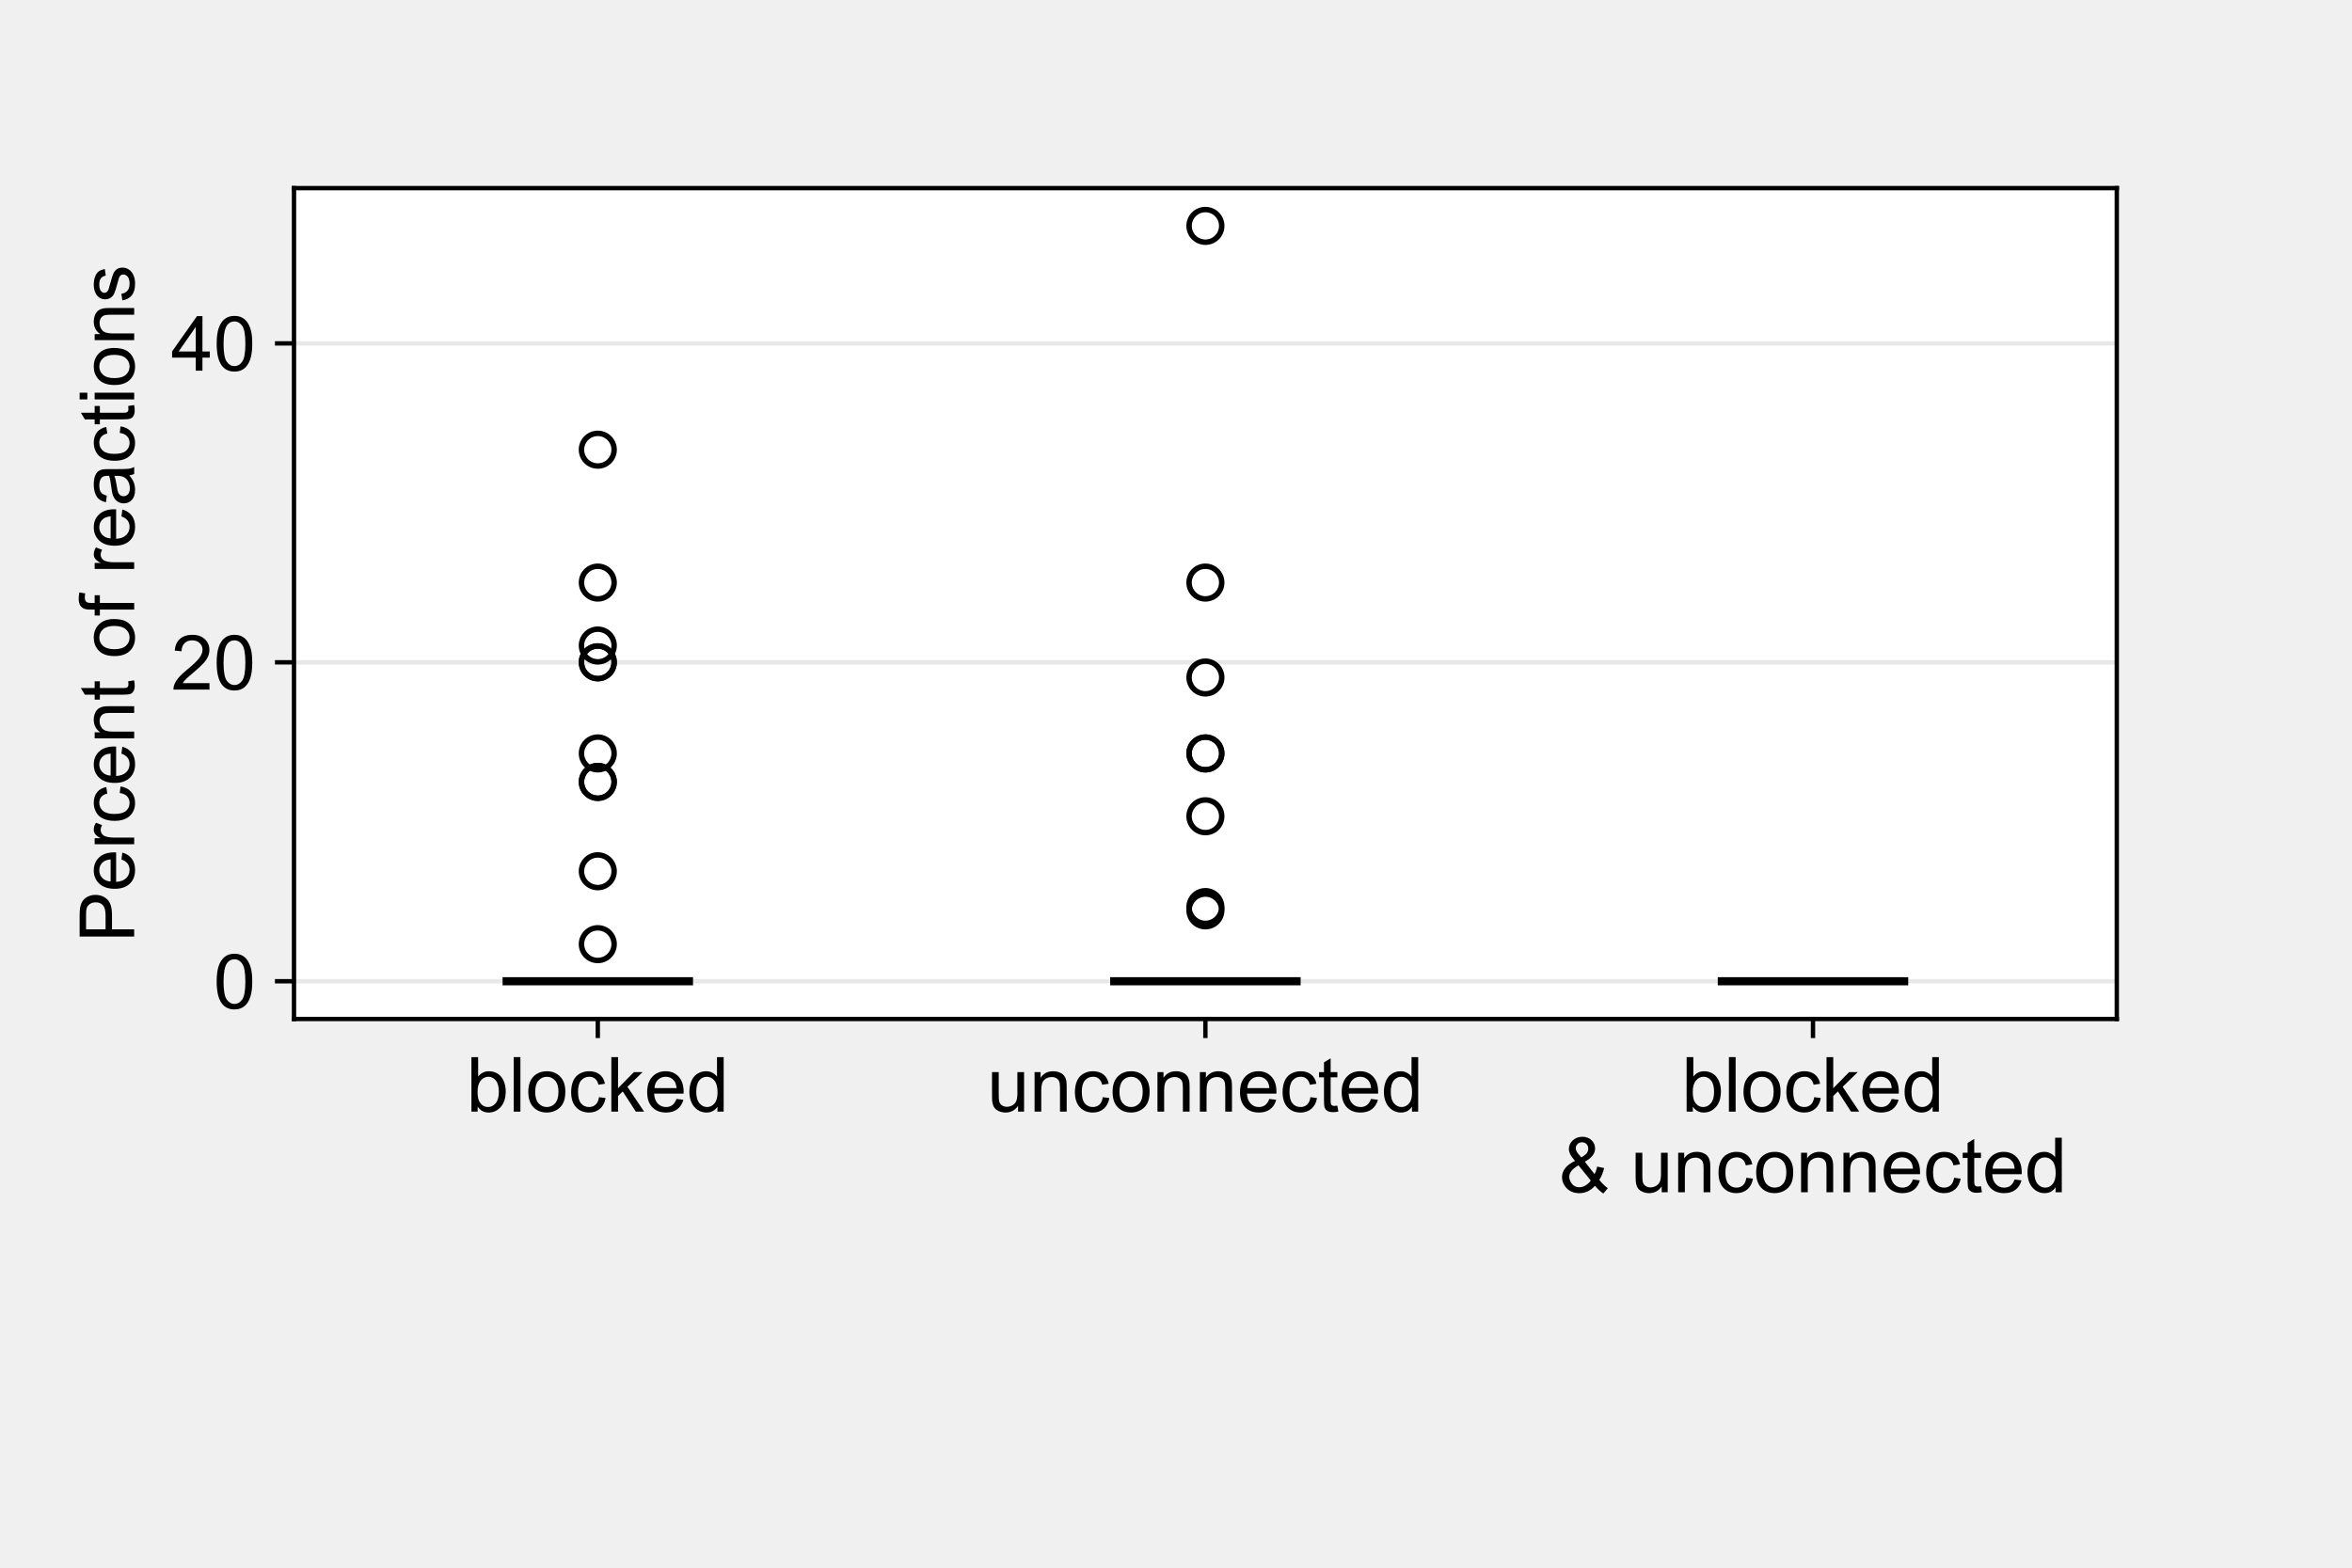
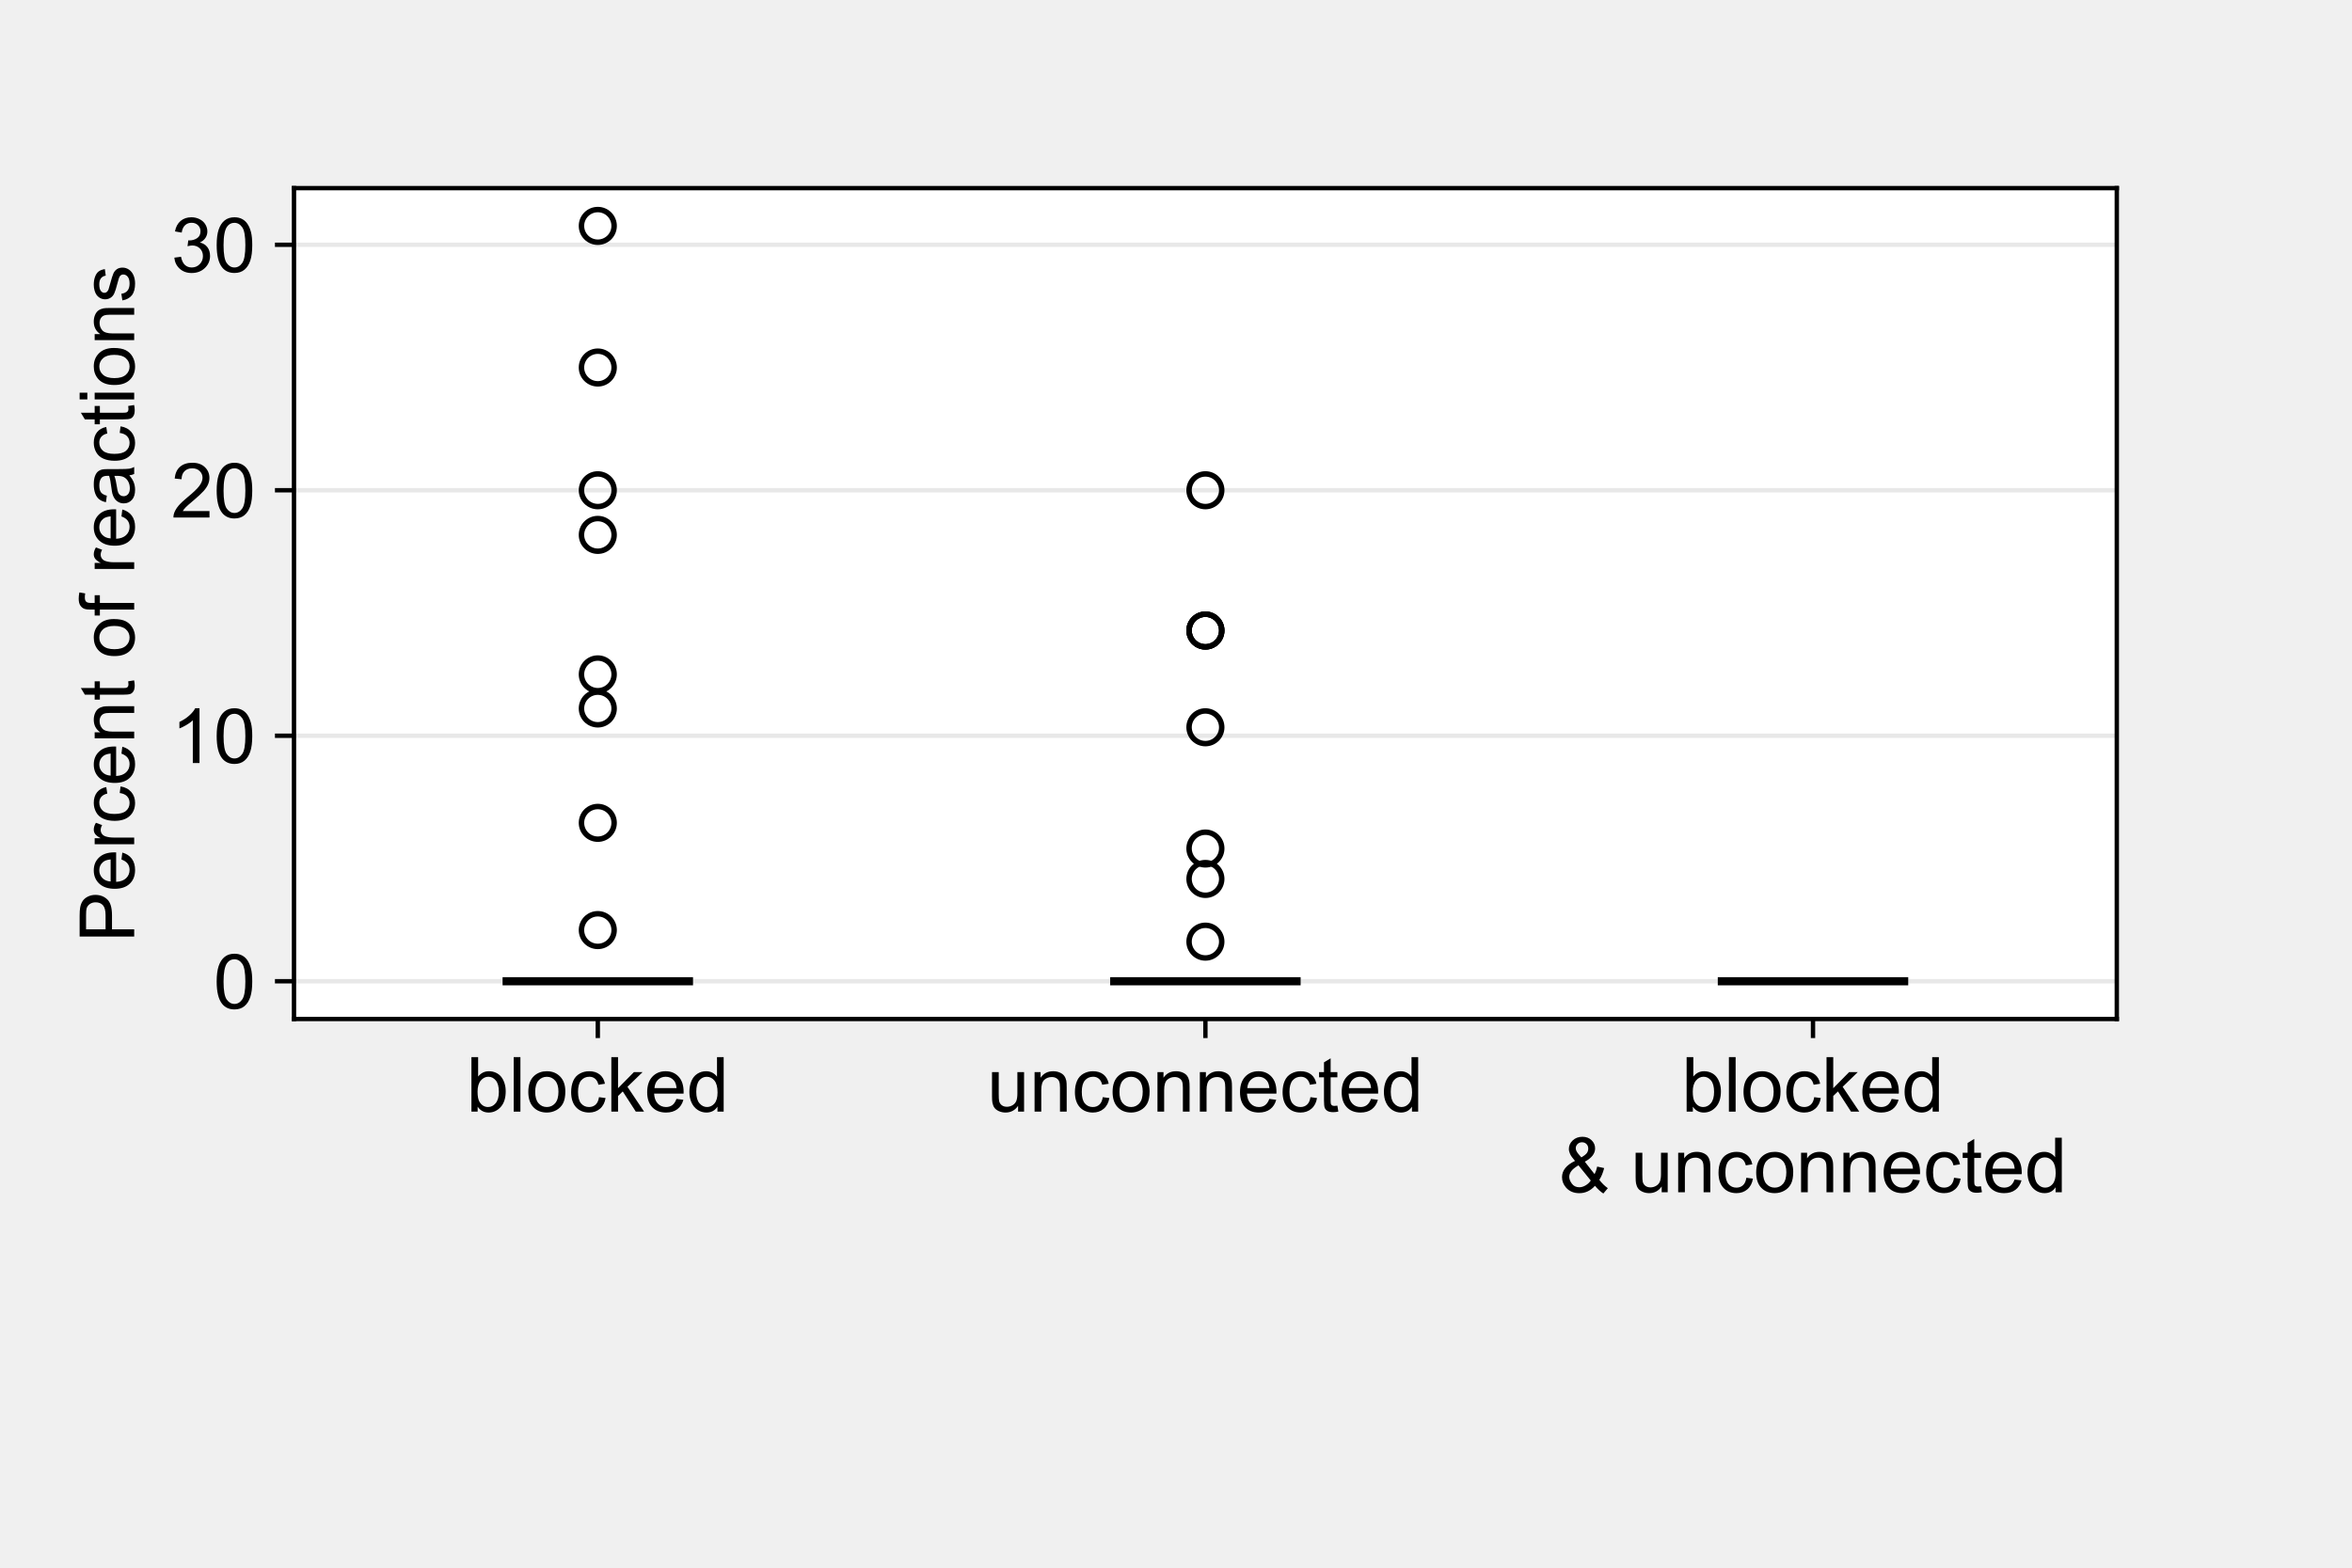
<svg xmlns="http://www.w3.org/2000/svg" xmlns:xlink="http://www.w3.org/1999/xlink" height="288pt" version="1.1" viewBox="0 0 432 288" width="432pt">
  <defs>
    <style type="text/css">*{stroke-linecap:butt;stroke-linejoin:round;}</style>
  </defs>
  <g id="figure_1">
    <g id="patch_1">
      <path d="M 0 288  L 432 288  L 432 0  L 0 0  z " style="fill:none;" />
    </g>
    <g id="axes_1">
      <g id="patch_2">
        <path d="M 54 187.2  L 388.8 187.2  L 388.8 34.56  L 54 34.56  z " style="fill:#ffffff;" />
      </g>
      <g id="matplotlib.axis_1">
        <g id="xtick_1">
          <g id="line2d_1">
            <defs>
-               <path d="M 0 0  L 0 3.5  " id="m2943ddb23d" style="stroke:#000000;stroke-width:0.8;" />
+               <path d="M 0 0  L 0 3.5  " id="mce675db941" style="stroke:#000000;stroke-width:0.8;" />
            </defs>
            <g>
-               <use style="stroke:#000000;stroke-width:0.8;" x="109.8" xlink:href="#m2943ddb23d" y="187.2" />
+               <use style="stroke:#000000;stroke-width:0.8;" x="109.8" xlink:href="#mce675db941" y="187.2" />
            </g>
          </g>
          <g id="text_1">
            <g transform="translate(85.67406 204.2209)scale(0.14 -0.14)">
              <defs>
                <path d="M 14.703 0  L 6.547 0  L 6.547 71.578  L 15.328 71.578  L 15.328 46.047  Q 20.906 53.031 29.547 53.031  Q 34.328 53.031 38.594 51.094  Q 42.875 49.172 45.625 45.672  Q 48.391 42.188 49.953 37.25  Q 51.516 32.328 51.516 26.703  Q 51.516 13.375 44.922 6.094  Q 38.328 -1.172 29.109 -1.172  Q 19.922 -1.172 14.703 6.5  z M 14.594 26.312  Q 14.594 17 17.141 12.844  Q 21.297 6.062 28.375 6.062  Q 34.125 6.062 38.328 11.062  Q 42.531 16.062 42.531 25.984  Q 42.531 36.141 38.5 40.969  Q 34.469 45.797 28.766 45.797  Q 23 45.797 18.797 40.797  Q 14.594 35.797 14.594 26.312  z " id="ArialMT-98" />
                <path d="M 6.391 0  L 6.391 71.578  L 15.188 71.578  L 15.188 0  z " id="ArialMT-108" />
                <path d="M 3.328 25.922  Q 3.328 40.328 11.328 47.266  Q 18.016 53.031 27.641 53.031  Q 38.328 53.031 45.109 46.016  Q 51.906 39.016 51.906 26.656  Q 51.906 16.656 48.906 10.906  Q 45.906 5.172 40.156 2  Q 34.422 -1.172 27.641 -1.172  Q 16.75 -1.172 10.031 5.812  Q 3.328 12.797 3.328 25.922  z M 12.359 25.922  Q 12.359 15.969 16.703 11.016  Q 21.047 6.062 27.641 6.062  Q 34.188 6.062 38.531 11.031  Q 42.875 16.016 42.875 26.219  Q 42.875 35.844 38.5 40.797  Q 34.125 45.75 27.641 45.75  Q 21.047 45.75 16.703 40.812  Q 12.359 35.891 12.359 25.922  z " id="ArialMT-111" />
                <path d="M 40.438 19  L 49.078 17.875  Q 47.656 8.938 41.812 3.875  Q 35.984 -1.172 27.484 -1.172  Q 16.844 -1.172 10.375 5.781  Q 3.906 12.75 3.906 25.734  Q 3.906 34.125 6.688 40.422  Q 9.469 46.734 15.156 49.875  Q 20.844 53.031 27.547 53.031  Q 35.984 53.031 41.359 48.75  Q 46.734 44.484 48.25 36.625  L 39.703 35.297  Q 38.484 40.531 35.375 43.156  Q 32.281 45.797 27.875 45.797  Q 21.234 45.797 17.078 41.031  Q 12.938 36.281 12.938 25.984  Q 12.938 15.531 16.938 10.797  Q 20.953 6.062 27.391 6.062  Q 32.562 6.062 36.031 9.234  Q 39.5 12.406 40.438 19  z " id="ArialMT-99" />
                <path d="M 6.641 0  L 6.641 71.578  L 15.438 71.578  L 15.438 30.766  L 36.234 51.859  L 47.609 51.859  L 27.781 32.625  L 49.609 0  L 38.766 0  L 21.625 26.516  L 15.438 20.562  L 15.438 0  z " id="ArialMT-107" />
                <path d="M 42.094 16.703  L 51.172 15.578  Q 49.031 7.625 43.219 3.219  Q 37.406 -1.172 28.375 -1.172  Q 17 -1.172 10.328 5.828  Q 3.656 12.844 3.656 25.484  Q 3.656 38.578 10.391 45.797  Q 17.141 53.031 27.875 53.031  Q 38.281 53.031 44.875 45.953  Q 51.469 38.875 51.469 26.031  Q 51.469 25.25 51.422 23.688  L 12.75 23.688  Q 13.234 15.141 17.578 10.594  Q 21.922 6.062 28.422 6.062  Q 33.25 6.062 36.672 8.594  Q 40.094 11.141 42.094 16.703  z M 13.234 30.906  L 42.188 30.906  Q 41.609 37.453 38.875 40.719  Q 34.672 45.797 27.984 45.797  Q 21.922 45.797 17.797 41.75  Q 13.672 37.703 13.234 30.906  z " id="ArialMT-101" />
                <path d="M 40.234 0  L 40.234 6.547  Q 35.297 -1.172 25.734 -1.172  Q 19.531 -1.172 14.328 2.25  Q 9.125 5.672 6.266 11.797  Q 3.422 17.922 3.422 25.875  Q 3.422 33.641 6 39.969  Q 8.594 46.297 13.766 49.656  Q 18.953 53.031 25.344 53.031  Q 30.031 53.031 33.688 51.047  Q 37.359 49.078 39.656 45.906  L 39.656 71.578  L 48.391 71.578  L 48.391 0  z M 12.453 25.875  Q 12.453 15.922 16.641 10.984  Q 20.844 6.062 26.562 6.062  Q 32.328 6.062 36.344 10.766  Q 40.375 15.484 40.375 25.141  Q 40.375 35.797 36.266 40.766  Q 32.172 45.75 26.172 45.75  Q 20.312 45.75 16.375 40.969  Q 12.453 36.188 12.453 25.875  z " id="ArialMT-100" />
              </defs>
              <use xlink:href="#ArialMT-98" />
              <use x="55.615" xlink:href="#ArialMT-108" />
              <use x="77.832" xlink:href="#ArialMT-111" />
              <use x="133.447" xlink:href="#ArialMT-99" />
              <use x="183.447" xlink:href="#ArialMT-107" />
              <use x="233.447" xlink:href="#ArialMT-101" />
              <use x="289.062" xlink:href="#ArialMT-100" />
            </g>
          </g>
        </g>
        <g id="xtick_2">
          <g id="line2d_2">
            <g>
-               <use style="stroke:#000000;stroke-width:0.8;" x="221.4" xlink:href="#m2943ddb23d" y="187.2" />
+               <use style="stroke:#000000;stroke-width:0.8;" x="221.4" xlink:href="#mce675db941" y="187.2" />
            </g>
          </g>
          <g id="text_2">
            <g transform="translate(181.3141 204.2209)scale(0.14 -0.14)">
              <defs>
                <path d="M 40.578 0  L 40.578 7.625  Q 34.516 -1.172 24.125 -1.172  Q 19.531 -1.172 15.547 0.578  Q 11.578 2.344 9.641 5  Q 7.719 7.672 6.938 11.531  Q 6.391 14.109 6.391 19.734  L 6.391 51.859  L 15.188 51.859  L 15.188 23.094  Q 15.188 16.219 15.719 13.812  Q 16.547 10.359 19.234 8.375  Q 21.922 6.391 25.875 6.391  Q 29.828 6.391 33.297 8.422  Q 36.766 10.453 38.203 13.938  Q 39.656 17.438 39.656 24.078  L 39.656 51.859  L 48.438 51.859  L 48.438 0  z " id="ArialMT-117" />
                <path d="M 6.594 0  L 6.594 51.859  L 14.5 51.859  L 14.5 44.484  Q 20.219 53.031 31 53.031  Q 35.688 53.031 39.625 51.344  Q 43.562 49.656 45.516 46.922  Q 47.469 44.188 48.25 40.438  Q 48.734 37.984 48.734 31.891  L 48.734 0  L 39.938 0  L 39.938 31.547  Q 39.938 36.922 38.906 39.578  Q 37.891 42.234 35.281 43.812  Q 32.672 45.406 29.156 45.406  Q 23.531 45.406 19.453 41.844  Q 15.375 38.281 15.375 28.328  L 15.375 0  z " id="ArialMT-110" />
                <path d="M 25.781 7.859  L 27.047 0.094  Q 23.344 -0.688 20.406 -0.688  Q 15.625 -0.688 12.984 0.828  Q 10.359 2.344 9.281 4.812  Q 8.203 7.281 8.203 15.188  L 8.203 45.016  L 1.766 45.016  L 1.766 51.859  L 8.203 51.859  L 8.203 64.703  L 16.938 69.969  L 16.938 51.859  L 25.781 51.859  L 25.781 45.016  L 16.938 45.016  L 16.938 14.703  Q 16.938 10.938 17.406 9.859  Q 17.875 8.797 18.922 8.156  Q 19.969 7.516 21.922 7.516  Q 23.391 7.516 25.781 7.859  z " id="ArialMT-116" />
              </defs>
              <use xlink:href="#ArialMT-117" />
              <use x="55.615" xlink:href="#ArialMT-110" />
              <use x="111.23" xlink:href="#ArialMT-99" />
              <use x="161.23" xlink:href="#ArialMT-111" />
              <use x="216.846" xlink:href="#ArialMT-110" />
              <use x="272.461" xlink:href="#ArialMT-110" />
              <use x="328.076" xlink:href="#ArialMT-101" />
              <use x="383.691" xlink:href="#ArialMT-99" />
              <use x="433.691" xlink:href="#ArialMT-116" />
              <use x="461.475" xlink:href="#ArialMT-101" />
              <use x="517.09" xlink:href="#ArialMT-100" />
            </g>
          </g>
        </g>
        <g id="xtick_3">
          <g id="line2d_3">
            <g>
-               <use style="stroke:#000000;stroke-width:0.8;" x="333" xlink:href="#m2943ddb23d" y="187.2" />
+               <use style="stroke:#000000;stroke-width:0.8;" x="333" xlink:href="#mce675db941" y="187.2" />
            </g>
          </g>
          <g id="text_3">
            <g transform="translate(308.8741 204.2209)scale(0.14 -0.14)">
              <use xlink:href="#ArialMT-98" />
              <use x="55.615" xlink:href="#ArialMT-108" />
              <use x="77.832" xlink:href="#ArialMT-111" />
              <use x="133.447" xlink:href="#ArialMT-99" />
              <use x="183.447" xlink:href="#ArialMT-107" />
              <use x="233.447" xlink:href="#ArialMT-101" />
              <use x="289.062" xlink:href="#ArialMT-100" />
            </g>
            <g transform="translate(286.3002 219.0286)scale(0.14 -0.14)">
              <defs>
                <path d="M 47.516 8.453  Q 43.172 3.609 38.031 1.188  Q 32.906 -1.219 26.953 -1.219  Q 15.969 -1.219 9.516 6.203  Q 4.297 12.25 4.297 19.734  Q 4.297 26.375 8.562 31.719  Q 12.844 37.062 21.344 41.109  Q 16.5 46.688 14.891 50.141  Q 13.281 53.609 13.281 56.844  Q 13.281 63.281 18.328 68.031  Q 23.391 72.797 31.062 72.797  Q 38.375 72.797 43.031 68.297  Q 47.703 63.812 47.703 57.516  Q 47.703 47.312 34.188 40.094  L 47.016 23.734  Q 49.219 28.031 50.438 33.688  L 59.578 31.734  Q 57.234 22.359 53.219 16.312  Q 58.156 9.766 64.406 5.328  L 58.5 -1.656  Q 53.172 1.766 47.516 8.453  z M 29.641 45.75  Q 35.359 49.125 37.031 51.656  Q 38.719 54.203 38.719 57.281  Q 38.719 60.938 36.391 63.25  Q 34.078 65.578 30.609 65.578  Q 27.047 65.578 24.672 63.281  Q 22.312 60.984 22.312 57.672  Q 22.312 56 23.172 54.172  Q 24.031 52.344 25.734 50.297  z M 42 15.375  L 25.875 35.359  Q 18.75 31.109 16.25 27.469  Q 13.766 23.828 13.766 20.266  Q 13.766 15.922 17.234 11.234  Q 20.703 6.547 27.047 6.547  Q 31 6.547 35.219 9  Q 39.453 11.469 42 15.375  z " id="ArialMT-38" />
                <path id="ArialMT-32" />
              </defs>
              <use xlink:href="#ArialMT-38" />
              <use x="66.699" xlink:href="#ArialMT-32" />
              <use x="94.482" xlink:href="#ArialMT-117" />
              <use x="150.098" xlink:href="#ArialMT-110" />
              <use x="205.713" xlink:href="#ArialMT-99" />
              <use x="255.713" xlink:href="#ArialMT-111" />
              <use x="311.328" xlink:href="#ArialMT-110" />
              <use x="366.943" xlink:href="#ArialMT-110" />
              <use x="422.559" xlink:href="#ArialMT-101" />
              <use x="478.174" xlink:href="#ArialMT-99" />
              <use x="528.174" xlink:href="#ArialMT-116" />
              <use x="555.957" xlink:href="#ArialMT-101" />
              <use x="611.572" xlink:href="#ArialMT-100" />
            </g>
          </g>
        </g>
      </g>
      <g id="matplotlib.axis_2">
        <g id="ytick_1">
          <g id="line2d_4">
-             <path clip-path="url(#p1743319013)" d="M 54 180.262  L 388.8 180.262  " style="fill:none;stroke:#d3d3d3;stroke-linecap:square;stroke-opacity:0.5;stroke-width:0.8;" />
+             <path clip-path="url(#p076844be76)" d="M 54 180.262  L 388.8 180.262  " style="fill:none;stroke:#d3d3d3;stroke-linecap:square;stroke-opacity:0.5;stroke-width:0.8;" />
          </g>
          <g id="line2d_5">
            <defs>
-               <path d="M 0 0  L -3.5 0  " id="ma876baeaa4" style="stroke:#000000;stroke-width:0.8;" />
+               <path d="M 0 0  L -3.5 0  " id="m1a1dad0a41" style="stroke:#000000;stroke-width:0.8;" />
            </defs>
            <g>
-               <use style="stroke:#000000;stroke-width:0.8;" x="54" xlink:href="#ma876baeaa4" y="180.262" />
+               <use style="stroke:#000000;stroke-width:0.8;" x="54" xlink:href="#m1a1dad0a41" y="180.262" />
            </g>
          </g>
          <g id="text_4">
            <g transform="translate(39.21469 185.2723)scale(0.14 -0.14)">
              <defs>
                <path d="M 4.156 35.297  Q 4.156 48 6.766 55.734  Q 9.375 63.484 14.516 67.672  Q 19.672 71.875 27.484 71.875  Q 33.25 71.875 37.594 69.547  Q 41.938 67.234 44.766 62.859  Q 47.609 58.5 49.219 52.219  Q 50.828 45.953 50.828 35.297  Q 50.828 22.703 48.234 14.969  Q 45.656 7.234 40.5 3  Q 35.359 -1.219 27.484 -1.219  Q 17.141 -1.219 11.234 6.203  Q 4.156 15.141 4.156 35.297  z M 13.188 35.297  Q 13.188 17.672 17.312 11.828  Q 21.438 6 27.484 6  Q 33.547 6 37.672 11.859  Q 41.797 17.719 41.797 35.297  Q 41.797 52.984 37.672 58.781  Q 33.547 64.594 27.391 64.594  Q 21.344 64.594 17.719 59.469  Q 13.188 52.938 13.188 35.297  z " id="ArialMT-48" />
              </defs>
              <use xlink:href="#ArialMT-48" />
            </g>
          </g>
        </g>
        <g id="ytick_2">
          <g id="line2d_6">
-             <path clip-path="url(#p1743319013)" d="M 54 121.673  L 388.8 121.673  " style="fill:none;stroke:#d3d3d3;stroke-linecap:square;stroke-opacity:0.5;stroke-width:0.8;" />
+             <path clip-path="url(#p076844be76)" d="M 54 135.164  L 388.8 135.164  " style="fill:none;stroke:#d3d3d3;stroke-linecap:square;stroke-opacity:0.5;stroke-width:0.8;" />
          </g>
          <g id="line2d_7">
            <g>
-               <use style="stroke:#000000;stroke-width:0.8;" x="54" xlink:href="#ma876baeaa4" y="121.673" />
+               <use style="stroke:#000000;stroke-width:0.8;" x="54" xlink:href="#m1a1dad0a41" y="135.164" />
            </g>
          </g>
          <g id="text_5">
-             <g transform="translate(31.42938 126.6832)scale(0.14 -0.14)">
+             <g transform="translate(31.42938 140.1741)scale(0.14 -0.14)">
+               <defs>
+                 <path d="M 37.25 0  L 28.469 0  L 28.469 56  Q 25.297 52.984 20.141 49.953  Q 14.984 46.922 10.891 45.406  L 10.891 53.906  Q 18.266 57.375 23.781 62.297  Q 29.297 67.234 31.594 71.875  L 37.25 71.875  z " id="ArialMT-49" />
+               </defs>
+               <use xlink:href="#ArialMT-49" />
+               <use x="55.615" xlink:href="#ArialMT-48" />
+             </g>
+           </g>
+         </g>
+         <g id="ytick_3">
+           <g id="line2d_8">
+             <path clip-path="url(#p076844be76)" d="M 54 90.065  L 388.8 90.065  " style="fill:none;stroke:#d3d3d3;stroke-linecap:square;stroke-opacity:0.5;stroke-width:0.8;" />
+           </g>
+           <g id="line2d_9">
+             <g>
+               <use style="stroke:#000000;stroke-width:0.8;" x="54" xlink:href="#m1a1dad0a41" y="90.065" />
+             </g>
+           </g>
+           <g id="text_6">
+             <g transform="translate(31.42938 95.07592)scale(0.14 -0.14)">
              <defs>
                <path d="M 50.344 8.453  L 50.344 0  L 3.031 0  Q 2.938 3.172 4.047 6.109  Q 5.859 10.938 9.828 15.625  Q 13.812 20.312 21.344 26.469  Q 33.016 36.031 37.109 41.625  Q 41.219 47.219 41.219 52.203  Q 41.219 57.422 37.469 61  Q 33.734 64.594 27.734 64.594  Q 21.391 64.594 17.578 60.781  Q 13.766 56.984 13.719 50.25  L 4.688 51.172  Q 5.609 61.281 11.656 66.578  Q 17.719 71.875 27.938 71.875  Q 38.234 71.875 44.234 66.156  Q 50.25 60.453 50.25 52  Q 50.25 47.703 48.484 43.547  Q 46.734 39.406 42.656 34.812  Q 38.578 30.219 29.109 22.219  Q 21.188 15.578 18.938 13.203  Q 16.703 10.844 15.234 8.453  z " id="ArialMT-50" />
              </defs>
              <use xlink:href="#ArialMT-50" />
              <use x="55.615" xlink:href="#ArialMT-48" />
            </g>
          </g>
        </g>
-         <g id="ytick_3">
-           <g id="line2d_8">
-             <path clip-path="url(#p1743319013)" d="M 54 63.084  L 388.8 63.084  " style="fill:none;stroke:#d3d3d3;stroke-linecap:square;stroke-opacity:0.5;stroke-width:0.8;" />
-           </g>
-           <g id="line2d_9">
-             <g>
-               <use style="stroke:#000000;stroke-width:0.8;" x="54" xlink:href="#ma876baeaa4" y="63.084" />
-             </g>
-           </g>
-           <g id="text_6">
-             <g transform="translate(31.42938 68.0941)scale(0.14 -0.14)">
-               <defs>
-                 <path d="M 32.328 0  L 32.328 17.141  L 1.266 17.141  L 1.266 25.203  L 33.938 71.578  L 41.109 71.578  L 41.109 25.203  L 50.781 25.203  L 50.781 17.141  L 41.109 17.141  L 41.109 0  z M 32.328 25.203  L 32.328 57.469  L 9.906 25.203  z " id="ArialMT-52" />
-               </defs>
-               <use xlink:href="#ArialMT-52" />
+         <g id="ytick_4">
+           <g id="line2d_10">
+             <path clip-path="url(#p076844be76)" d="M 54 44.967  L 388.8 44.967  " style="fill:none;stroke:#d3d3d3;stroke-linecap:square;stroke-opacity:0.5;stroke-width:0.8;" />
+           </g>
+           <g id="line2d_11">
+             <g>
+               <use style="stroke:#000000;stroke-width:0.8;" x="54" xlink:href="#m1a1dad0a41" y="44.967" />
+             </g>
+           </g>
+           <g id="text_7">
+             <g transform="translate(31.42938 49.97774)scale(0.14 -0.14)">
+               <defs>
+                 <path d="M 4.203 18.891  L 12.984 20.062  Q 14.5 12.594 18.141 9.297  Q 21.781 6 27 6  Q 33.203 6 37.469 10.297  Q 41.75 14.594 41.75 20.953  Q 41.75 27 37.797 30.922  Q 33.844 34.859 27.734 34.859  Q 25.25 34.859 21.531 33.891  L 22.516 41.609  Q 23.391 41.5 23.922 41.5  Q 29.547 41.5 34.031 44.422  Q 38.531 47.359 38.531 53.469  Q 38.531 58.297 35.25 61.469  Q 31.984 64.656 26.812 64.656  Q 21.688 64.656 18.266 61.422  Q 14.844 58.203 13.875 51.766  L 5.078 53.328  Q 6.688 62.156 12.391 67.016  Q 18.109 71.875 26.609 71.875  Q 32.469 71.875 37.391 69.359  Q 42.328 66.844 44.938 62.5  Q 47.562 58.156 47.562 53.266  Q 47.562 48.641 45.062 44.828  Q 42.578 41.016 37.703 38.766  Q 44.047 37.312 47.562 32.688  Q 51.078 28.078 51.078 21.141  Q 51.078 11.766 44.234 5.25  Q 37.406 -1.266 26.953 -1.266  Q 17.531 -1.266 11.297 4.344  Q 5.078 9.969 4.203 18.891  z " id="ArialMT-51" />
+               </defs>
+               <use xlink:href="#ArialMT-51" />
              <use x="55.615" xlink:href="#ArialMT-48" />
            </g>
          </g>
        </g>
-         <g id="text_7">
+         <g id="text_8">
          <g transform="translate(24.64688 173.1308)rotate(-90)scale(0.14 -0.14)">
            <defs>
              <path d="M 7.719 0  L 7.719 71.578  L 34.719 71.578  Q 41.844 71.578 45.609 70.906  Q 50.875 70.016 54.438 67.547  Q 58.016 65.094 60.188 60.641  Q 62.359 56.203 62.359 50.875  Q 62.359 41.75 56.547 35.422  Q 50.734 29.109 35.547 29.109  L 17.188 29.109  L 17.188 0  z M 17.188 37.547  L 35.688 37.547  Q 44.875 37.547 48.734 40.969  Q 52.594 44.391 52.594 50.594  Q 52.594 55.078 50.312 58.266  Q 48.047 61.469 44.344 62.5  Q 41.938 63.141 35.5 63.141  L 17.188 63.141  z " id="ArialMT-80" />
              <path d="M 6.5 0  L 6.5 51.859  L 14.406 51.859  L 14.406 44  Q 17.438 49.516 20 51.266  Q 22.562 53.031 25.641 53.031  Q 30.078 53.031 34.672 50.203  L 31.641 42.047  Q 28.422 43.953 25.203 43.953  Q 22.312 43.953 20.016 42.219  Q 17.719 40.484 16.75 37.406  Q 15.281 32.719 15.281 27.156  L 15.281 0  z " id="ArialMT-114" />
              <path d="M 8.688 0  L 8.688 45.016  L 0.922 45.016  L 0.922 51.859  L 8.688 51.859  L 8.688 57.375  Q 8.688 62.594 9.625 65.141  Q 10.891 68.562 14.078 70.672  Q 17.281 72.797 23.047 72.797  Q 26.766 72.797 31.25 71.922  L 29.938 64.266  Q 27.203 64.75 24.75 64.75  Q 20.75 64.75 19.094 63.031  Q 17.438 61.328 17.438 56.641  L 17.438 51.859  L 27.547 51.859  L 27.547 45.016  L 17.438 45.016  L 17.438 0  z " id="ArialMT-102" />
              <path d="M 40.438 6.391  Q 35.547 2.25 31.031 0.531  Q 26.516 -1.172 21.344 -1.172  Q 12.797 -1.172 8.203 3  Q 3.609 7.172 3.609 13.672  Q 3.609 17.484 5.344 20.625  Q 7.078 23.781 9.891 25.688  Q 12.703 27.594 16.219 28.562  Q 18.797 29.25 24.031 29.891  Q 34.672 31.156 39.703 32.906  Q 39.75 34.719 39.75 35.203  Q 39.75 40.578 37.25 42.781  Q 33.891 45.75 27.25 45.75  Q 21.047 45.75 18.094 43.578  Q 15.141 41.406 13.719 35.891  L 5.125 37.062  Q 6.297 42.578 8.984 45.969  Q 11.672 49.359 16.75 51.188  Q 21.828 53.031 28.516 53.031  Q 35.156 53.031 39.297 51.469  Q 43.453 49.906 45.406 47.531  Q 47.359 45.172 48.141 41.547  Q 48.578 39.312 48.578 33.453  L 48.578 21.734  Q 48.578 9.469 49.141 6.219  Q 49.703 2.984 51.375 0  L 42.188 0  Q 40.828 2.734 40.438 6.391  z M 39.703 26.031  Q 34.906 24.078 25.344 22.703  Q 19.922 21.922 17.672 20.938  Q 15.438 19.969 14.203 18.094  Q 12.984 16.219 12.984 13.922  Q 12.984 10.406 15.641 8.062  Q 18.312 5.719 23.438 5.719  Q 28.516 5.719 32.469 7.938  Q 36.422 10.156 38.281 14.016  Q 39.703 17 39.703 22.797  z " id="ArialMT-97" />
              <path d="M 6.641 61.469  L 6.641 71.578  L 15.438 71.578  L 15.438 61.469  z M 6.641 0  L 6.641 51.859  L 15.438 51.859  L 15.438 0  z " id="ArialMT-105" />
              <path d="M 3.078 15.484  L 11.766 16.844  Q 12.5 11.625 15.844 8.844  Q 19.188 6.062 25.203 6.062  Q 31.25 6.062 34.172 8.516  Q 37.109 10.984 37.109 14.312  Q 37.109 17.281 34.516 19  Q 32.719 20.172 25.531 21.969  Q 15.875 24.422 12.141 26.203  Q 8.406 27.984 6.469 31.125  Q 4.547 34.281 4.547 38.094  Q 4.547 41.547 6.125 44.5  Q 7.719 47.469 10.453 49.422  Q 12.5 50.922 16.031 51.969  Q 19.578 53.031 23.641 53.031  Q 29.734 53.031 34.344 51.266  Q 38.969 49.516 41.156 46.5  Q 43.359 43.5 44.188 38.484  L 35.594 37.312  Q 35.016 41.312 32.203 43.547  Q 29.391 45.797 24.266 45.797  Q 18.219 45.797 15.625 43.797  Q 13.031 41.797 13.031 39.109  Q 13.031 37.406 14.109 36.031  Q 15.188 34.625 17.484 33.688  Q 18.797 33.203 25.25 31.453  Q 34.578 28.953 38.25 27.359  Q 41.938 25.781 44.031 22.75  Q 46.141 19.734 46.141 15.234  Q 46.141 10.844 43.578 6.953  Q 41.016 3.078 36.172 0.953  Q 31.344 -1.172 25.25 -1.172  Q 15.141 -1.172 9.844 3.031  Q 4.547 7.234 3.078 15.484  z " id="ArialMT-115" />
            </defs>
            <use xlink:href="#ArialMT-80" />
            <use x="66.699" xlink:href="#ArialMT-101" />
            <use x="122.314" xlink:href="#ArialMT-114" />
            <use x="155.615" xlink:href="#ArialMT-99" />
            <use x="205.615" xlink:href="#ArialMT-101" />
            <use x="261.23" xlink:href="#ArialMT-110" />
            <use x="316.846" xlink:href="#ArialMT-116" />
            <use x="344.629" xlink:href="#ArialMT-32" />
            <use x="372.412" xlink:href="#ArialMT-111" />
            <use x="428.027" xlink:href="#ArialMT-102" />
            <use x="455.811" xlink:href="#ArialMT-32" />
            <use x="483.594" xlink:href="#ArialMT-114" />
            <use x="516.895" xlink:href="#ArialMT-101" />
            <use x="572.51" xlink:href="#ArialMT-97" />
            <use x="628.125" xlink:href="#ArialMT-99" />
            <use x="678.125" xlink:href="#ArialMT-116" />
            <use x="705.908" xlink:href="#ArialMT-105" />
            <use x="728.125" xlink:href="#ArialMT-111" />
            <use x="783.74" xlink:href="#ArialMT-110" />
            <use x="839.355" xlink:href="#ArialMT-115" />
          </g>
        </g>
      </g>
-       <g id="line2d_10">
-         <path clip-path="url(#p1743319013)" d="M 109.8 180.262  L 109.8 180.262  " style="fill:none;stroke:#000000;stroke-linecap:square;" />
-       </g>
-       <g id="line2d_11">
-         <path clip-path="url(#p1743319013)" d="M 109.8 180.262  L 109.8 180.262  " style="fill:none;stroke:#000000;stroke-linecap:square;" />
-       </g>
      <g id="line2d_12">
-         <path clip-path="url(#p1743319013)" d="M 101.43 180.262  L 118.17 180.262  " style="fill:none;stroke:#000000;stroke-linecap:square;" />
+         <path clip-path="url(#p076844be76)" d="M 109.8 180.262  L 109.8 180.262  " style="fill:none;stroke:#000000;stroke-linecap:square;" />
      </g>
      <g id="line2d_13">
-         <path clip-path="url(#p1743319013)" d="M 101.43 180.262  L 118.17 180.262  " style="fill:none;stroke:#000000;stroke-linecap:square;" />
+         <path clip-path="url(#p076844be76)" d="M 109.8 180.262  L 109.8 180.262  " style="fill:none;stroke:#000000;stroke-linecap:square;" />
      </g>
      <g id="line2d_14">
+         <path clip-path="url(#p076844be76)" d="M 101.43 180.262  L 118.17 180.262  " style="fill:none;stroke:#000000;stroke-linecap:square;" />
+       </g>
+       <g id="line2d_15">
+         <path clip-path="url(#p076844be76)" d="M 101.43 180.262  L 118.17 180.262  " style="fill:none;stroke:#000000;stroke-linecap:square;" />
+       </g>
+       <g id="line2d_16">
        <defs>
-           <path d="M 0 3  C 0.796 3 1.559 2.684 2.121 2.121  C 2.684 1.559 3 0.796 3 0  C 3 -0.796 2.684 -1.559 2.121 -2.121  C 1.559 -2.684 0.796 -3 0 -3  C -0.796 -3 -1.559 -2.684 -2.121 -2.121  C -2.684 -1.559 -3 -0.796 -3 0  C -3 0.796 -2.684 1.559 -2.121 2.121  C -1.559 2.684 -0.796 3 0 3  z " id="m06c49bbb6d" style="stroke:#000000;" />
+           <path d="M 0 3  C 0.796 3 1.559 2.684 2.121 2.121  C 2.684 1.559 3 0.796 3 0  C 3 -0.796 2.684 -1.559 2.121 -2.121  C 1.559 -2.684 0.796 -3 0 -3  C -0.796 -3 -1.559 -2.684 -2.121 -2.121  C -2.684 -1.559 -3 -0.796 -3 0  C -3 0.796 -2.684 1.559 -2.121 2.121  C -1.559 2.684 -0.796 3 0 3  z " id="m919598c3e9" style="stroke:#000000;" />
        </defs>
-         <g clip-path="url(#p1743319013)">
-           <use style="fill-opacity:0;stroke:#000000;" x="109.8" xlink:href="#m06c49bbb6d" y="143.644" />
-           <use style="fill-opacity:0;stroke:#000000;" x="109.8" xlink:href="#m06c49bbb6d" y="143.644" />
-           <use style="fill-opacity:0;stroke:#000000;" x="109.8" xlink:href="#m06c49bbb6d" y="107.025" />
-           <use style="fill-opacity:0;stroke:#000000;" x="109.8" xlink:href="#m06c49bbb6d" y="160.059" />
-           <use style="fill-opacity:0;stroke:#000000;" x="109.8" xlink:href="#m06c49bbb6d" y="82.613" />
-           <use style="fill-opacity:0;stroke:#000000;" x="109.8" xlink:href="#m06c49bbb6d" y="138.412" />
-           <use style="fill-opacity:0;stroke:#000000;" x="109.8" xlink:href="#m06c49bbb6d" y="121.673" />
-           <use style="fill-opacity:0;stroke:#000000;" x="109.8" xlink:href="#m06c49bbb6d" y="173.449" />
-           <use style="fill-opacity:0;stroke:#000000;" x="109.8" xlink:href="#m06c49bbb6d" y="121.673" />
-           <use style="fill-opacity:0;stroke:#000000;" x="109.8" xlink:href="#m06c49bbb6d" y="118.589" />
-         </g>
-       </g>
-       <g id="line2d_15">
-         <path clip-path="url(#p1743319013)" d="M 221.4 180.262  L 221.4 180.262  " style="fill:none;stroke:#000000;stroke-linecap:square;" />
-       </g>
-       <g id="line2d_16">
-         <path clip-path="url(#p1743319013)" d="M 221.4 180.262  L 221.4 180.262  " style="fill:none;stroke:#000000;stroke-linecap:square;" />
+         <g clip-path="url(#p076844be76)">
+           <use style="fill-opacity:0;stroke:#000000;" x="109.8" xlink:href="#m919598c3e9" y="123.889" />
+           <use style="fill-opacity:0;stroke:#000000;" x="109.8" xlink:href="#m919598c3e9" y="151.166" />
+           <use style="fill-opacity:0;stroke:#000000;" x="109.8" xlink:href="#m919598c3e9" y="67.516" />
+           <use style="fill-opacity:0;stroke:#000000;" x="109.8" xlink:href="#m919598c3e9" y="41.498" />
+           <use style="fill-opacity:0;stroke:#000000;" x="109.8" xlink:href="#m919598c3e9" y="170.866" />
+           <use style="fill-opacity:0;stroke:#000000;" x="109.8" xlink:href="#m919598c3e9" y="90.065" />
+           <use style="fill-opacity:0;stroke:#000000;" x="109.8" xlink:href="#m919598c3e9" y="130.153" />
+           <use style="fill-opacity:0;stroke:#000000;" x="109.8" xlink:href="#m919598c3e9" y="98.265" />
+         </g>
      </g>
      <g id="line2d_17">
-         <path clip-path="url(#p1743319013)" d="M 213.03 180.262  L 229.77 180.262  " style="fill:none;stroke:#000000;stroke-linecap:square;" />
+         <path clip-path="url(#p076844be76)" d="M 221.4 180.262  L 221.4 180.262  " style="fill:none;stroke:#000000;stroke-linecap:square;" />
      </g>
      <g id="line2d_18">
-         <path clip-path="url(#p1743319013)" d="M 213.03 180.262  L 229.77 180.262  " style="fill:none;stroke:#000000;stroke-linecap:square;" />
+         <path clip-path="url(#p076844be76)" d="M 221.4 180.262  L 221.4 180.262  " style="fill:none;stroke:#000000;stroke-linecap:square;" />
      </g>
      <g id="line2d_19">
-         <g clip-path="url(#p1743319013)">
-           <use style="fill-opacity:0;stroke:#000000;" x="221.4" xlink:href="#m06c49bbb6d" y="138.412" />
-           <use style="fill-opacity:0;stroke:#000000;" x="221.4" xlink:href="#m06c49bbb6d" y="138.412" />
-           <use style="fill-opacity:0;stroke:#000000;" x="221.4" xlink:href="#m06c49bbb6d" y="167.242" />
-           <use style="fill-opacity:0;stroke:#000000;" x="221.4" xlink:href="#m06c49bbb6d" y="124.463" />
-           <use style="fill-opacity:0;stroke:#000000;" x="221.4" xlink:href="#m06c49bbb6d" y="166.636" />
-           <use style="fill-opacity:0;stroke:#000000;" x="221.4" xlink:href="#m06c49bbb6d" y="41.498" />
-           <use style="fill-opacity:0;stroke:#000000;" x="221.4" xlink:href="#m06c49bbb6d" y="107.025" />
-           <use style="fill-opacity:0;stroke:#000000;" x="221.4" xlink:href="#m06c49bbb6d" y="149.957" />
-         </g>
+         <path clip-path="url(#p076844be76)" d="M 213.03 180.262  L 229.77 180.262  " style="fill:none;stroke:#000000;stroke-linecap:square;" />
      </g>
      <g id="line2d_20">
-         <path clip-path="url(#p1743319013)" d="M 333 180.262  L 333 180.262  " style="fill:none;stroke:#000000;stroke-linecap:square;" />
+         <path clip-path="url(#p076844be76)" d="M 213.03 180.262  L 229.77 180.262  " style="fill:none;stroke:#000000;stroke-linecap:square;" />
      </g>
      <g id="line2d_21">
-         <path clip-path="url(#p1743319013)" d="M 333 180.262  L 333 180.262  " style="fill:none;stroke:#000000;stroke-linecap:square;" />
+         <g clip-path="url(#p076844be76)">
+           <use style="fill-opacity:0;stroke:#000000;" x="221.4" xlink:href="#m919598c3e9" y="115.836" />
+           <use style="fill-opacity:0;stroke:#000000;" x="221.4" xlink:href="#m919598c3e9" y="115.836" />
+           <use style="fill-opacity:0;stroke:#000000;" x="221.4" xlink:href="#m919598c3e9" y="115.836" />
+           <use style="fill-opacity:0;stroke:#000000;" x="221.4" xlink:href="#m919598c3e9" y="155.884" />
+           <use style="fill-opacity:0;stroke:#000000;" x="221.4" xlink:href="#m919598c3e9" y="172.988" />
+           <use style="fill-opacity:0;stroke:#000000;" x="221.4" xlink:href="#m919598c3e9" y="90.065" />
+           <use style="fill-opacity:0;stroke:#000000;" x="221.4" xlink:href="#m919598c3e9" y="161.471" />
+           <use style="fill-opacity:0;stroke:#000000;" x="221.4" xlink:href="#m919598c3e9" y="133.609" />
+         </g>
      </g>
      <g id="line2d_22">
-         <path clip-path="url(#p1743319013)" d="M 324.63 180.262  L 341.37 180.262  " style="fill:none;stroke:#000000;stroke-linecap:square;" />
+         <path clip-path="url(#p076844be76)" d="M 333 180.262  L 333 180.262  " style="fill:none;stroke:#000000;stroke-linecap:square;" />
      </g>
      <g id="line2d_23">
-         <path clip-path="url(#p1743319013)" d="M 324.63 180.262  L 341.37 180.262  " style="fill:none;stroke:#000000;stroke-linecap:square;" />
-       </g>
-       <g id="line2d_24" />
+         <path clip-path="url(#p076844be76)" d="M 333 180.262  L 333 180.262  " style="fill:none;stroke:#000000;stroke-linecap:square;" />
+       </g>
+       <g id="line2d_24">
+         <path clip-path="url(#p076844be76)" d="M 324.63 180.262  L 341.37 180.262  " style="fill:none;stroke:#000000;stroke-linecap:square;" />
+       </g>
+       <g id="line2d_25">
+         <path clip-path="url(#p076844be76)" d="M 324.63 180.262  L 341.37 180.262  " style="fill:none;stroke:#000000;stroke-linecap:square;" />
+       </g>
+       <g id="line2d_26" />
      <g id="patch_3">
-         <path clip-path="url(#p1743319013)" d="M 93.06 180.262  L 126.54 180.262  L 126.54 180.262  L 93.06 180.262  L 93.06 180.262  z " style="fill:#ffffff;stroke:#000000;stroke-linejoin:miter;" />
+         <path clip-path="url(#p076844be76)" d="M 93.06 180.262  L 126.54 180.262  L 126.54 180.262  L 93.06 180.262  L 93.06 180.262  z " style="fill:#ffffff;stroke:#000000;stroke-linejoin:miter;" />
      </g>
      <g id="patch_4">
-         <path clip-path="url(#p1743319013)" d="M 204.66 180.262  L 238.14 180.262  L 238.14 180.262  L 204.66 180.262  L 204.66 180.262  z " style="fill:#ffffff;stroke:#000000;stroke-linejoin:miter;" />
+         <path clip-path="url(#p076844be76)" d="M 204.66 180.262  L 238.14 180.262  L 238.14 180.262  L 204.66 180.262  L 204.66 180.262  z " style="fill:#ffffff;stroke:#000000;stroke-linejoin:miter;" />
      </g>
      <g id="patch_5">
-         <path clip-path="url(#p1743319013)" d="M 316.26 180.262  L 349.74 180.262  L 349.74 180.262  L 316.26 180.262  L 316.26 180.262  z " style="fill:#ffffff;stroke:#000000;stroke-linejoin:miter;" />
-       </g>
-       <g id="line2d_25">
-         <path clip-path="url(#p1743319013)" d="M 93.06 180.262  L 126.54 180.262  " style="fill:none;stroke:#000000;stroke-linecap:square;stroke-width:1.5;" />
-       </g>
-       <g id="line2d_26">
-         <path clip-path="url(#p1743319013)" d="M 204.66 180.262  L 238.14 180.262  " style="fill:none;stroke:#000000;stroke-linecap:square;stroke-width:1.5;" />
+         <path clip-path="url(#p076844be76)" d="M 316.26 180.262  L 349.74 180.262  L 349.74 180.262  L 316.26 180.262  L 316.26 180.262  z " style="fill:#ffffff;stroke:#000000;stroke-linejoin:miter;" />
      </g>
      <g id="line2d_27">
-         <path clip-path="url(#p1743319013)" d="M 316.26 180.262  L 349.74 180.262  " style="fill:none;stroke:#000000;stroke-linecap:square;stroke-width:1.5;" />
+         <path clip-path="url(#p076844be76)" d="M 93.06 180.262  L 126.54 180.262  " style="fill:none;stroke:#000000;stroke-linecap:square;stroke-width:1.5;" />
+       </g>
+       <g id="line2d_28">
+         <path clip-path="url(#p076844be76)" d="M 204.66 180.262  L 238.14 180.262  " style="fill:none;stroke:#000000;stroke-linecap:square;stroke-width:1.5;" />
+       </g>
+       <g id="line2d_29">
+         <path clip-path="url(#p076844be76)" d="M 316.26 180.262  L 349.74 180.262  " style="fill:none;stroke:#000000;stroke-linecap:square;stroke-width:1.5;" />
      </g>
      <g id="patch_6">
        <path d="M 54 187.2  L 54 34.56  " style="fill:none;stroke:#000000;stroke-linecap:square;stroke-linejoin:miter;stroke-width:0.8;" />
      </g>
      <g id="patch_7">
        <path d="M 388.8 187.2  L 388.8 34.56  " style="fill:none;stroke:#000000;stroke-linecap:square;stroke-linejoin:miter;stroke-width:0.8;" />
      </g>
      <g id="patch_8">
        <path d="M 54 187.2  L 388.8 187.2  " style="fill:none;stroke:#000000;stroke-linecap:square;stroke-linejoin:miter;stroke-width:0.8;" />
      </g>
      <g id="patch_9">
        <path d="M 54 34.56  L 388.8 34.56  " style="fill:none;stroke:#000000;stroke-linecap:square;stroke-linejoin:miter;stroke-width:0.8;" />
      </g>
    </g>
  </g>
  <defs>
-     <clipPath id="p1743319013">
+     <clipPath id="p076844be76">
      <rect height="152.64" width="334.8" x="54" y="34.56" />
    </clipPath>
  </defs>
</svg>
